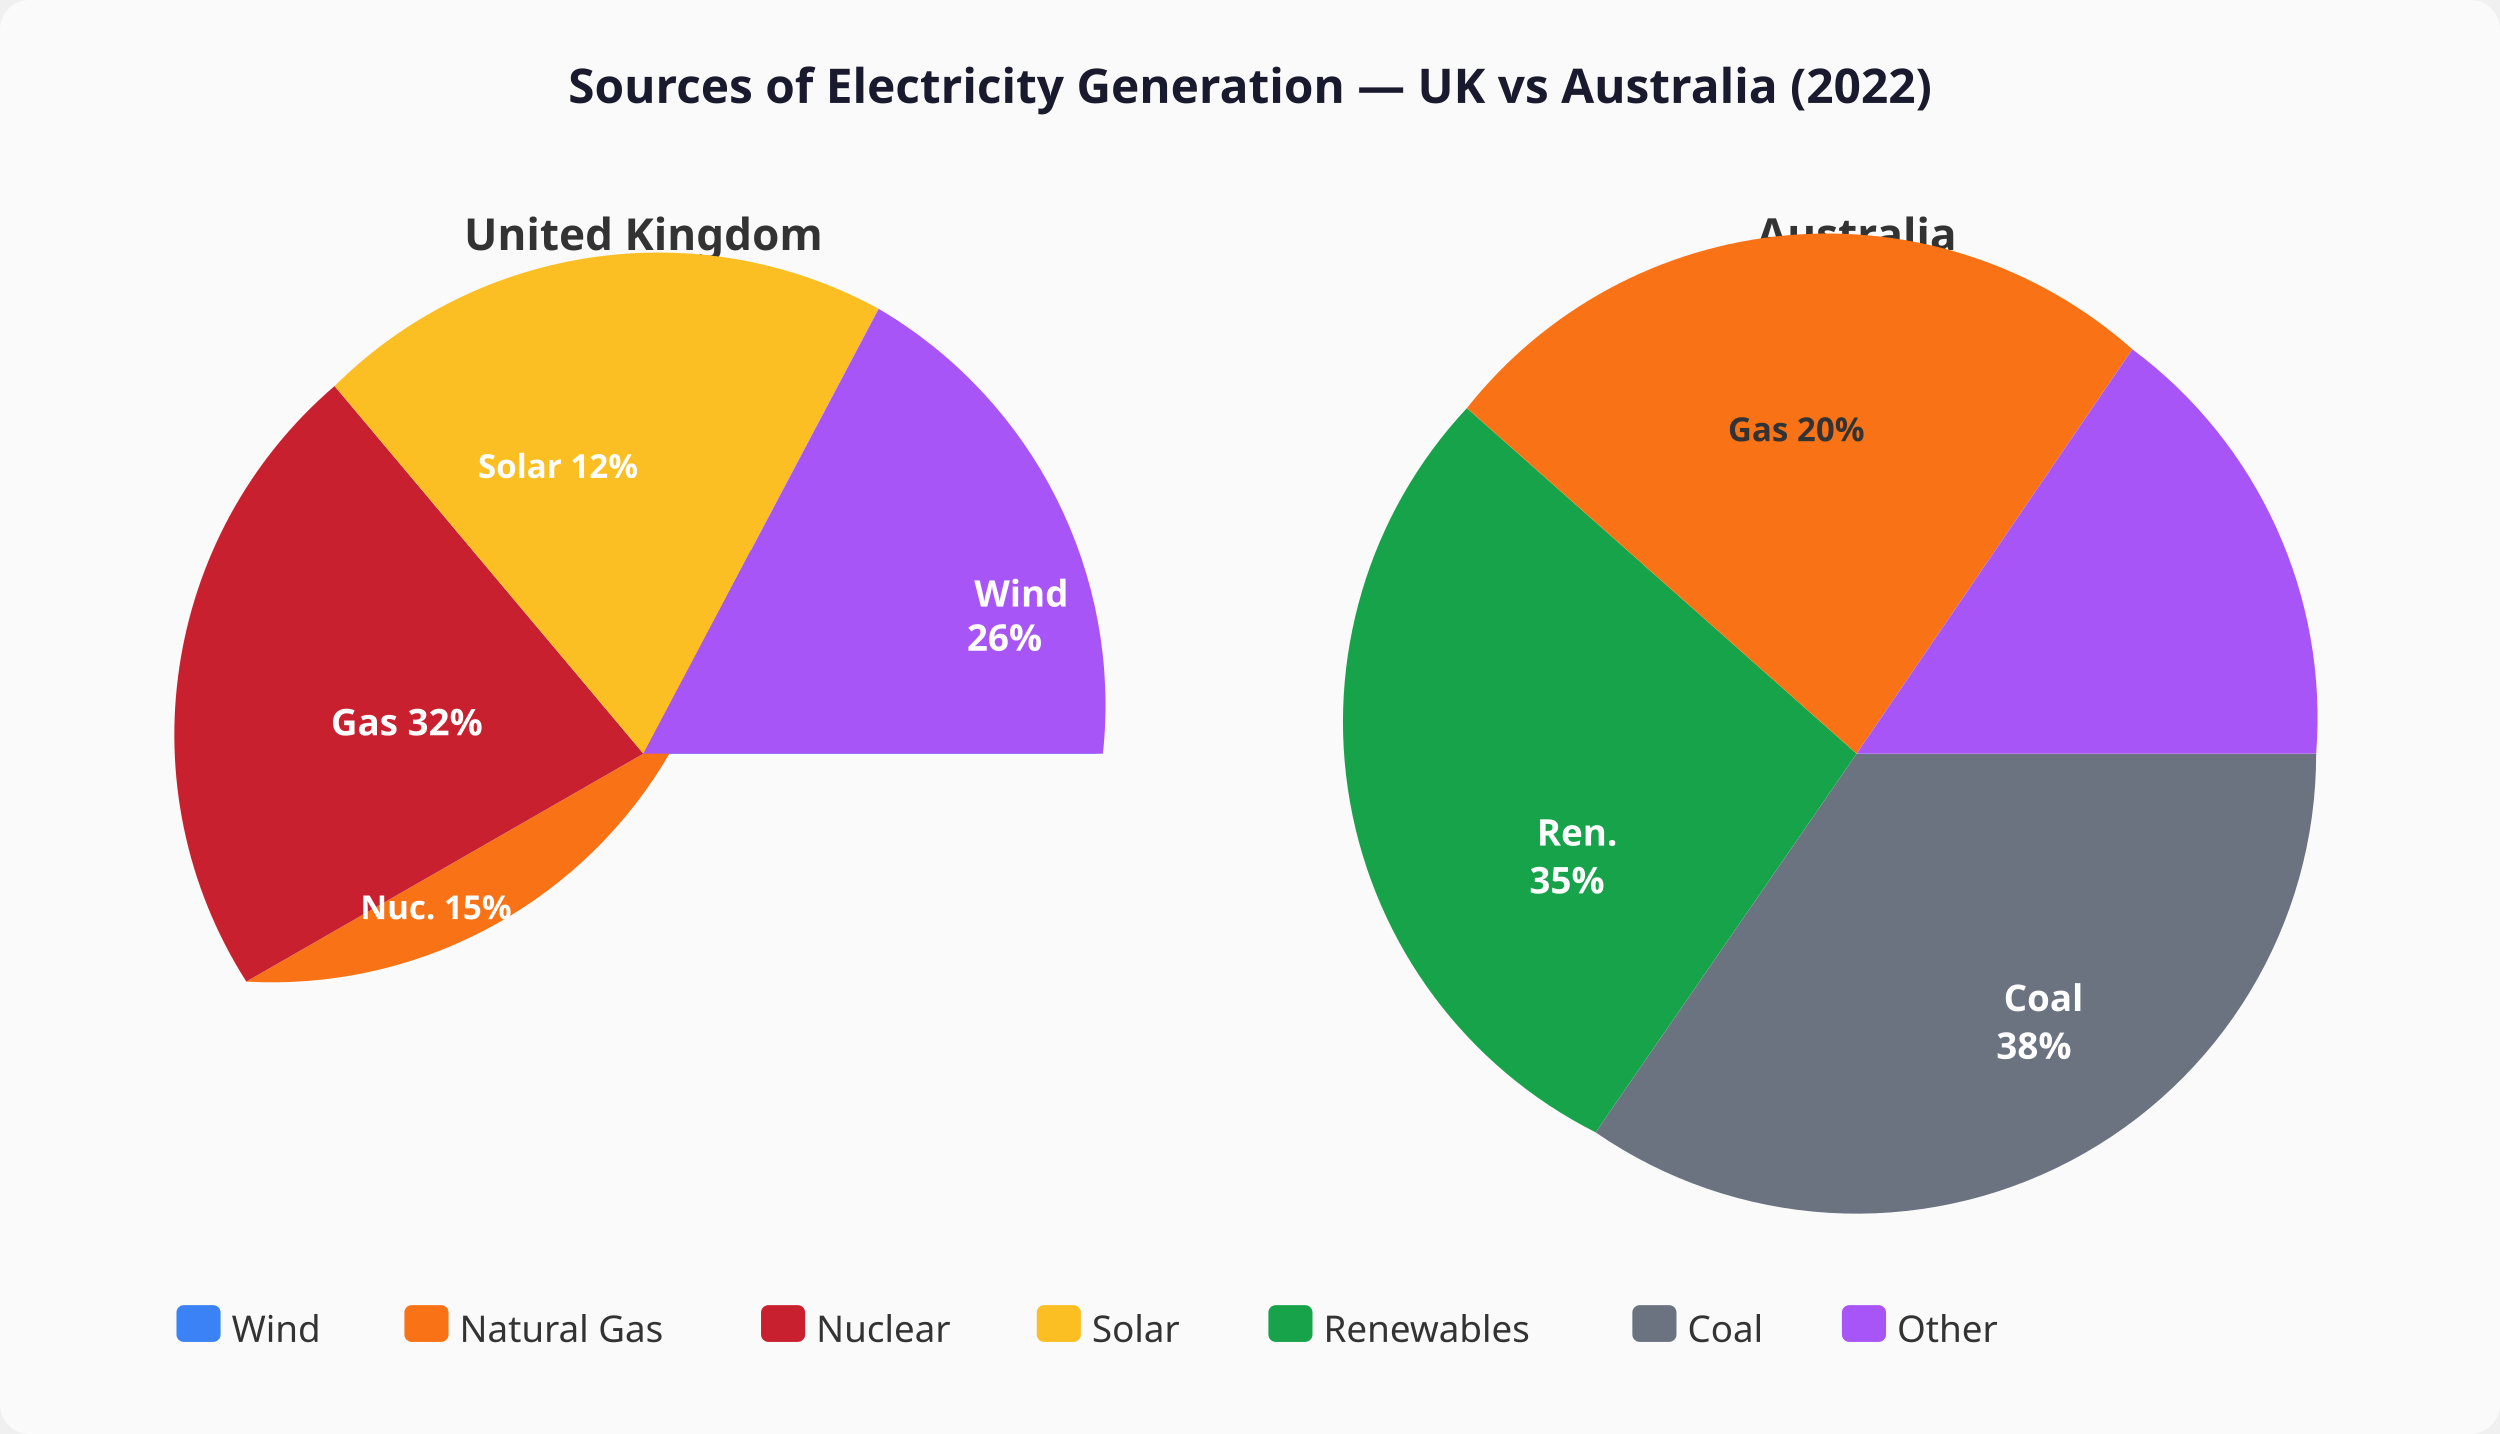
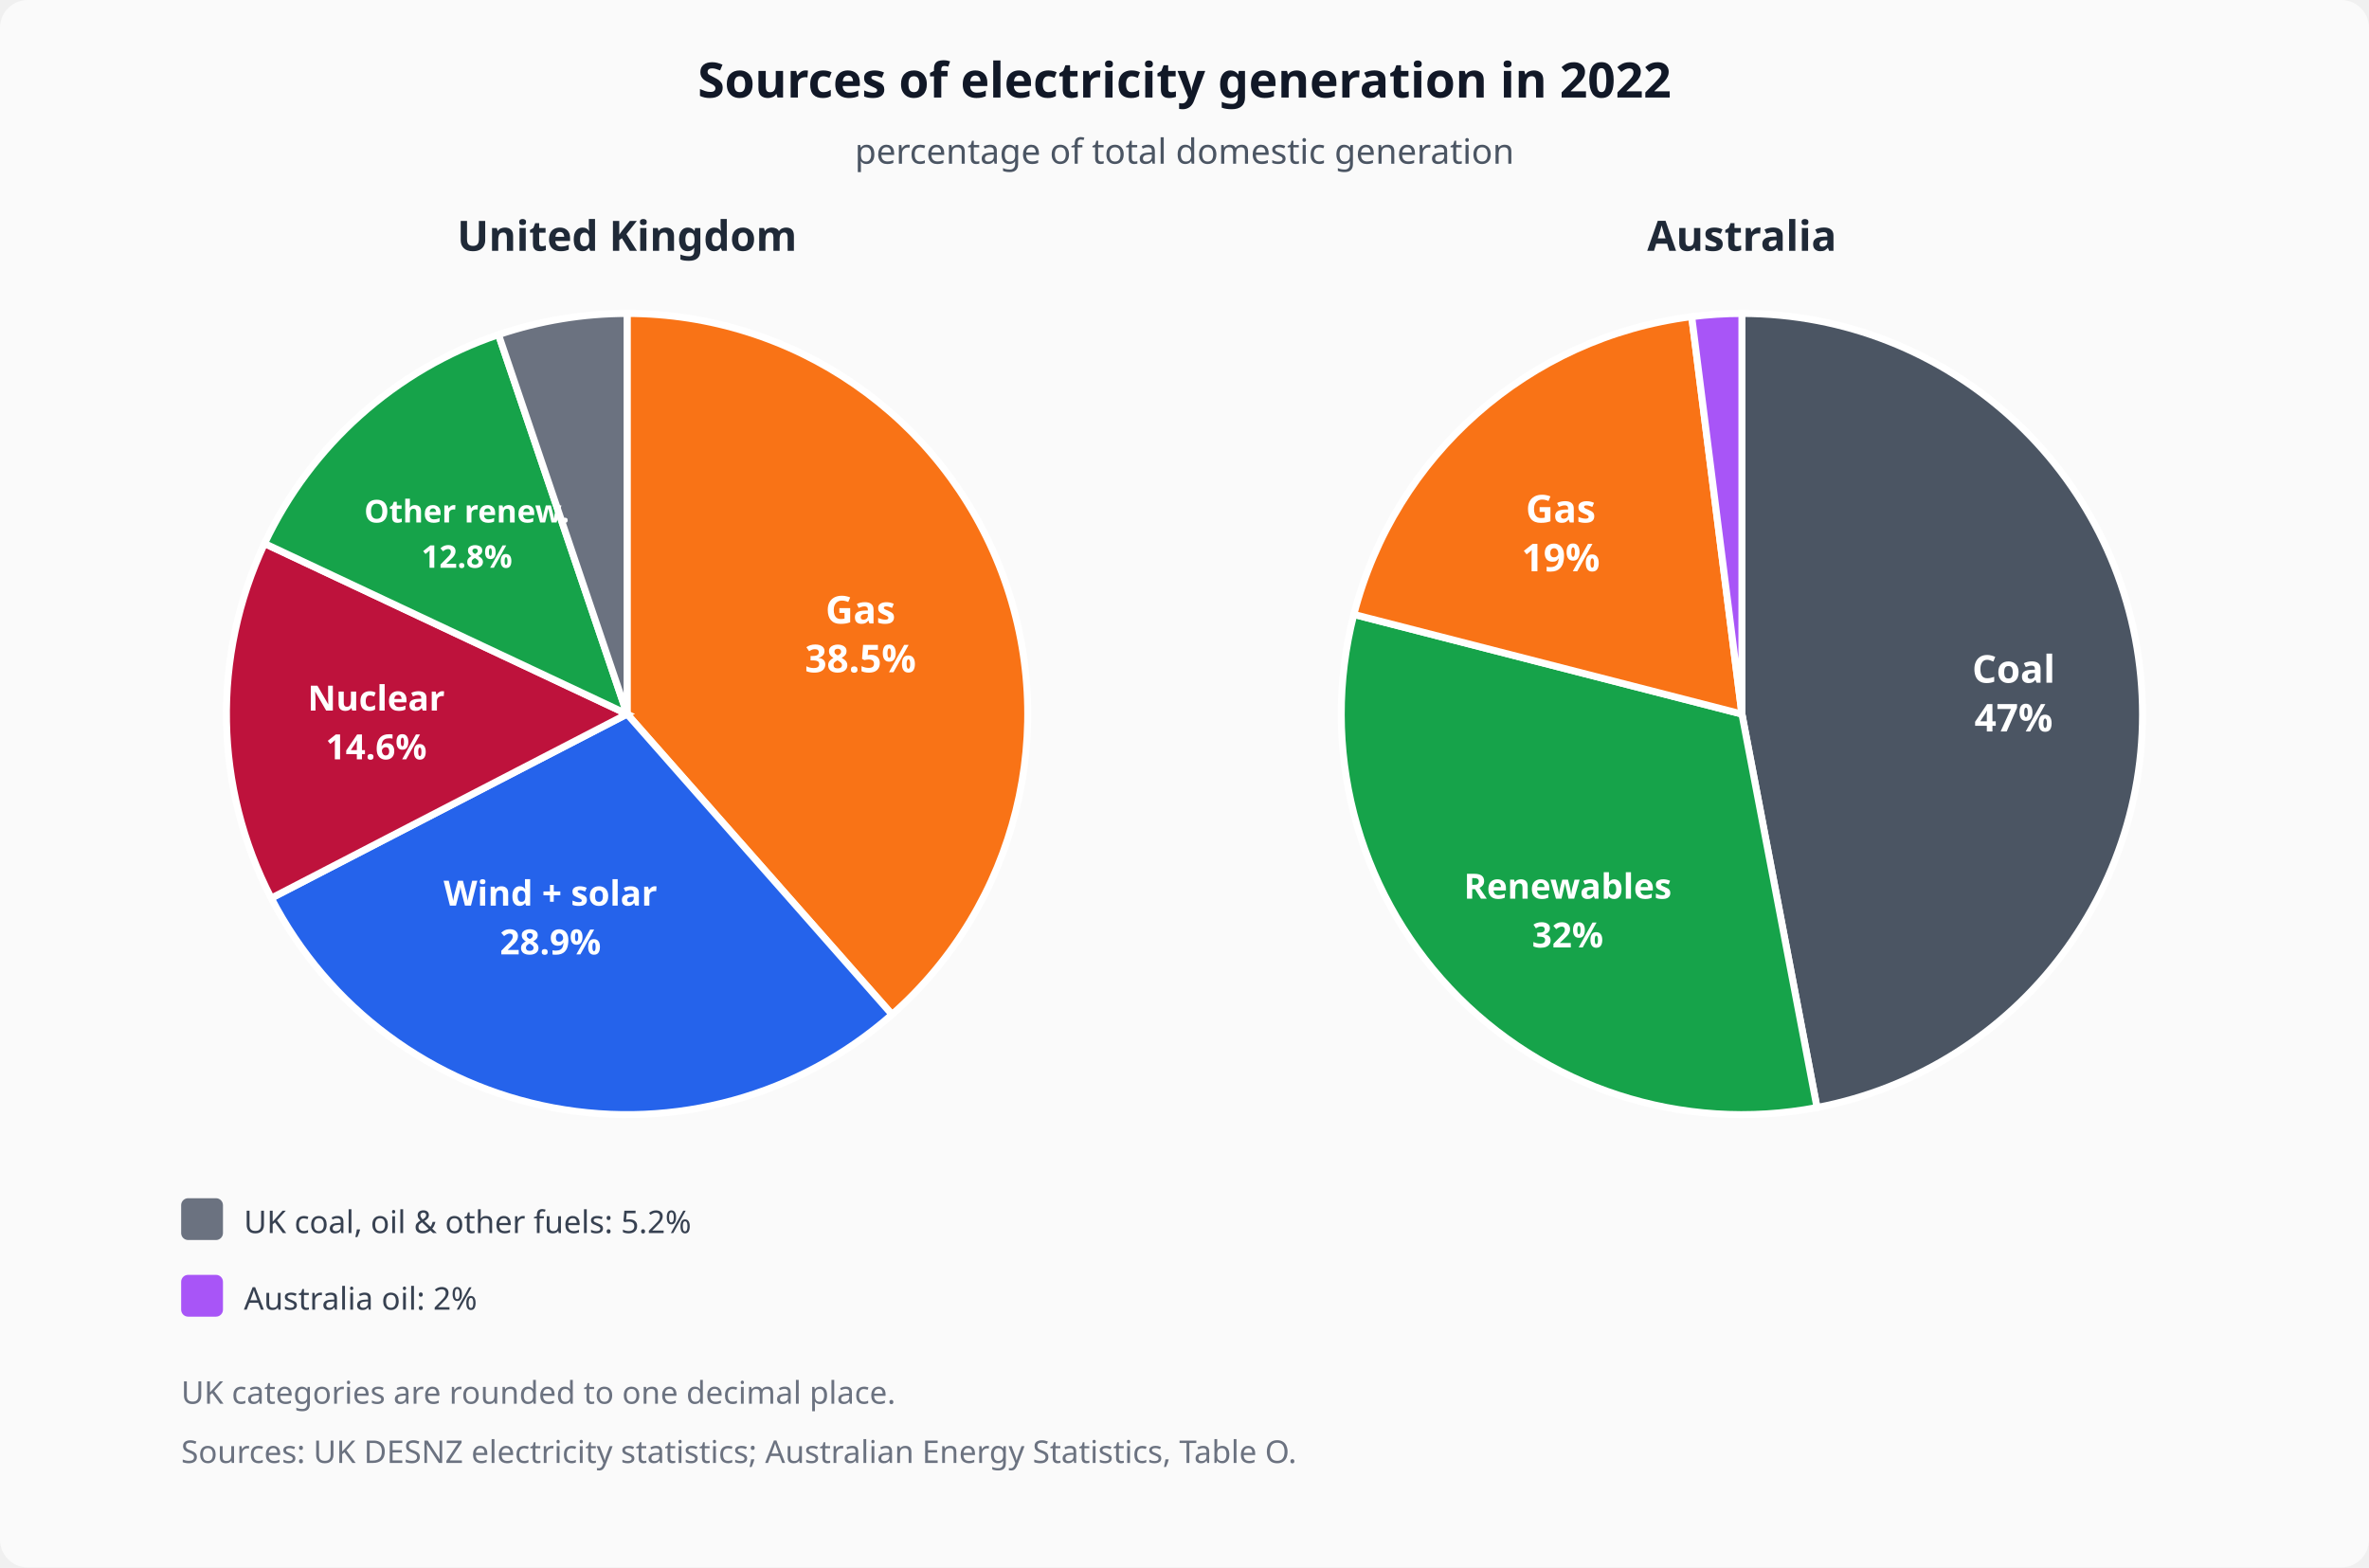
- <svg xmlns="http://www.w3.org/2000/svg" viewBox="0 0 680 390" font-family="system-ui,sans-serif">
-   <rect width="680" height="390" fill="#fafafa" rx="8" />
-   <text x="340" y="28" text-anchor="middle" font-size="13" font-weight="700" fill="#1a1a2e">Sources of Electricity Generation — UK vs Australia (2022)</text>
-   <text x="175" y="68" text-anchor="middle" font-size="12" font-weight="700" fill="#333">United Kingdom</text>
-   <path d="M175,205 L300,205 A125,125 0 0,1 183,81 Z" fill="#3b82f6" />
-   <path d="M175,205 L183,81 A125,125 0 0,1 67,267 Z" fill="#f97316" />
-   <path d="M175,205 L67,267 A125,125 0 0,1 91,105 Z" fill="#c8202e" />
-   <path d="M175,205 L91,105 A125,125 0 0,1 239,84 Z" fill="#fbbf24" />
-   <path d="M175,205 L239,84 A125,125 0 0,1 300,205 Z" fill="#a855f7" />
-   <text x="265" y="165" font-size="10" fill="#fff" font-weight="700">Wind</text>
-   <text x="263" y="177" font-size="10" fill="#fff" font-weight="700">26%</text>
-   <text x="90" y="200" font-size="10" fill="#fff" font-weight="700">Gas 32%</text>
-   <text x="98" y="250" font-size="9" fill="#fff" font-weight="700">Nuc. 15%</text>
-   <text x="130" y="130" font-size="9" fill="#fff" font-weight="700">Solar 12%</text>
-   <text x="505" y="68" text-anchor="middle" font-size="12" font-weight="700" fill="#333">Australia</text>
-   <path d="M505,205 L630,205 A125,125 0 0,1 434,308 Z" fill="#6b7280" />
-   <path d="M505,205 L434,308 A125,125 0 0,1 399,111 Z" fill="#16a34a" />
-   <path d="M505,205 L399,111 A125,125 0 0,1 580,95 Z" fill="#f97316" />
-   <path d="M505,205 L580,95 A125,125 0 0,1 630,205 Z" fill="#a855f7" />
-   <text x="545" y="275" font-size="10" fill="#fff" font-weight="700">Coal</text>
-   <text x="543" y="288" font-size="10" fill="#fff" font-weight="700">38%</text>
-   <text x="418" y="230" font-size="10" fill="#fff" font-weight="700">Ren.</text>
-   <text x="416" y="243" font-size="10" fill="#fff" font-weight="700">35%</text>
-   <text x="470" y="120" font-size="9" fill="#333" font-weight="700">Gas 20%</text>
-   <rect x="48" y="355" width="12" height="10" fill="#3b82f6" rx="2" />
-   <text x="63" y="365" font-size="10" fill="#333">Wind</text>
-   <rect x="110" y="355" width="12" height="10" fill="#f97316" rx="2" />
-   <text x="125" y="365" font-size="10" fill="#333">Natural Gas</text>
-   <rect x="207" y="355" width="12" height="10" fill="#c8202e" rx="2" />
-   <text x="222" y="365" font-size="10" fill="#333">Nuclear</text>
-   <rect x="282" y="355" width="12" height="10" fill="#fbbf24" rx="2" />
-   <text x="297" y="365" font-size="10" fill="#333">Solar</text>
-   <rect x="345" y="355" width="12" height="10" fill="#16a34a" rx="2" />
-   <text x="360" y="365" font-size="10" fill="#333">Renewables</text>
-   <rect x="444" y="355" width="12" height="10" fill="#6b7280" rx="2" />
-   <text x="459" y="365" font-size="10" fill="#333">Coal</text>
-   <rect x="501" y="355" width="12" height="10" fill="#a855f7" rx="2" />
-   <text x="516" y="365" font-size="10" fill="#333">Other</text>
+ <svg xmlns="http://www.w3.org/2000/svg" viewBox="0 0 680 450" font-family="system-ui,sans-serif" role="img" aria-labelledby="title desc">
+   <rect width="680" height="450" fill="#fafafa" rx="8" />
+   <text x="340" y="28" text-anchor="middle" font-size="14" font-weight="700" fill="#111827">Sources of electricity generation in 2022</text>
+   <text x="340" y="47" text-anchor="middle" font-size="10" fill="#4b5563">percentage of total domestic generation</text>
+   <text x="180" y="72" text-anchor="middle" font-size="12" font-weight="700" fill="#1f2937">United Kingdom</text>
+   <path d="M180,205 L180.00,90.00 A115,115 0 0,1 256.05,291.26 Z" fill="#f97316" stroke="#fff" stroke-width="2" />
+   <path d="M180,205 L256.05,291.26 A115,115 0 0,1 77.86,257.85 Z" fill="#2563eb" stroke="#fff" stroke-width="2" />
+   <path d="M180,205 L77.86,257.85 A115,115 0 0,1 75.94,156.04 Z" fill="#be123c" stroke="#fff" stroke-width="2" />
+   <path d="M180,205 L75.94,156.04 A115,115 0 0,1 143.09,96.08 Z" fill="#16a34a" stroke="#fff" stroke-width="2" />
+   <path d="M180,205 L143.09,96.08 A115,115 0 0,1 180.00,90.00 Z" fill="#6b7280" stroke="#fff" stroke-width="2" />
+   <text x="247" y="179" text-anchor="middle" font-size="11" font-weight="700" fill="#fff">Gas</text>
+   <text x="247" y="193" text-anchor="middle" font-size="11" font-weight="700" fill="#fff">38.5%</text>
+   <text x="158" y="260" text-anchor="middle" font-size="10" font-weight="700" fill="#fff">Wind + solar</text>
+   <text x="158" y="274" text-anchor="middle" font-size="10" font-weight="700" fill="#fff">28.9%</text>
+   <text x="108" y="204" text-anchor="middle" font-size="10" font-weight="700" fill="#fff">Nuclear</text>
+   <text x="108" y="218" text-anchor="middle" font-size="10" font-weight="700" fill="#fff">14.6%</text>
+   <text x="134" y="150" text-anchor="middle" font-size="9" font-weight="700" fill="#fff">Other renew.</text>
+   <text x="134" y="163" text-anchor="middle" font-size="9" font-weight="700" fill="#fff">12.8%</text>
+   <text x="500" y="72" text-anchor="middle" font-size="12" font-weight="700" fill="#1f2937">Australia</text>
+   <path d="M500,205 L500.00,90.00 A115,115 0 0,1 521.55,317.96 Z" fill="#4b5563" stroke="#fff" stroke-width="2" />
+   <path d="M500,205 L521.55,317.96 A115,115 0 0,1 388.61,176.40 Z" fill="#16a34a" stroke="#fff" stroke-width="2" />
+   <path d="M500,205 L388.61,176.40 A115,115 0 0,1 485.59,90.91 Z" fill="#f97316" stroke="#fff" stroke-width="2" />
+   <path d="M500,205 L485.59,90.91 A115,115 0 0,1 500.00,90.00 Z" fill="#a855f7" stroke="#fff" stroke-width="2" />
+   <text x="578" y="196" text-anchor="middle" font-size="11" font-weight="700" fill="#fff">Coal</text>
+   <text x="578" y="210" text-anchor="middle" font-size="11" font-weight="700" fill="#fff">47%</text>
+   <text x="450" y="258" text-anchor="middle" font-size="10" font-weight="700" fill="#fff">Renewables</text>
+   <text x="450" y="272" text-anchor="middle" font-size="10" font-weight="700" fill="#fff">32%</text>
+   <text x="448" y="150" text-anchor="middle" font-size="11" font-weight="700" fill="#fff">Gas</text>
+   <text x="448" y="164" text-anchor="middle" font-size="11" font-weight="700" fill="#fff">19%</text>
+   <rect x="52" y="344" width="12" height="12" fill="#6b7280" rx="2" />
+   <text x="70" y="354" font-size="9" fill="#374151">UK coal, oil &amp; other fuels: 5.2%</text>
+   <rect x="52" y="366" width="12" height="12" fill="#a855f7" rx="2" />
+   <text x="70" y="376" font-size="9" fill="#374151">Australia oil: 2%</text>
+   <text x="52" y="403" font-size="9" fill="#6b7280">UK categories are rounded to one decimal place.</text>
+   <text x="52" y="420" font-size="9" fill="#6b7280">Sources: UK DESNZ electricity statistics; Australian Energy Statistics, Table O.</text>
</svg>
